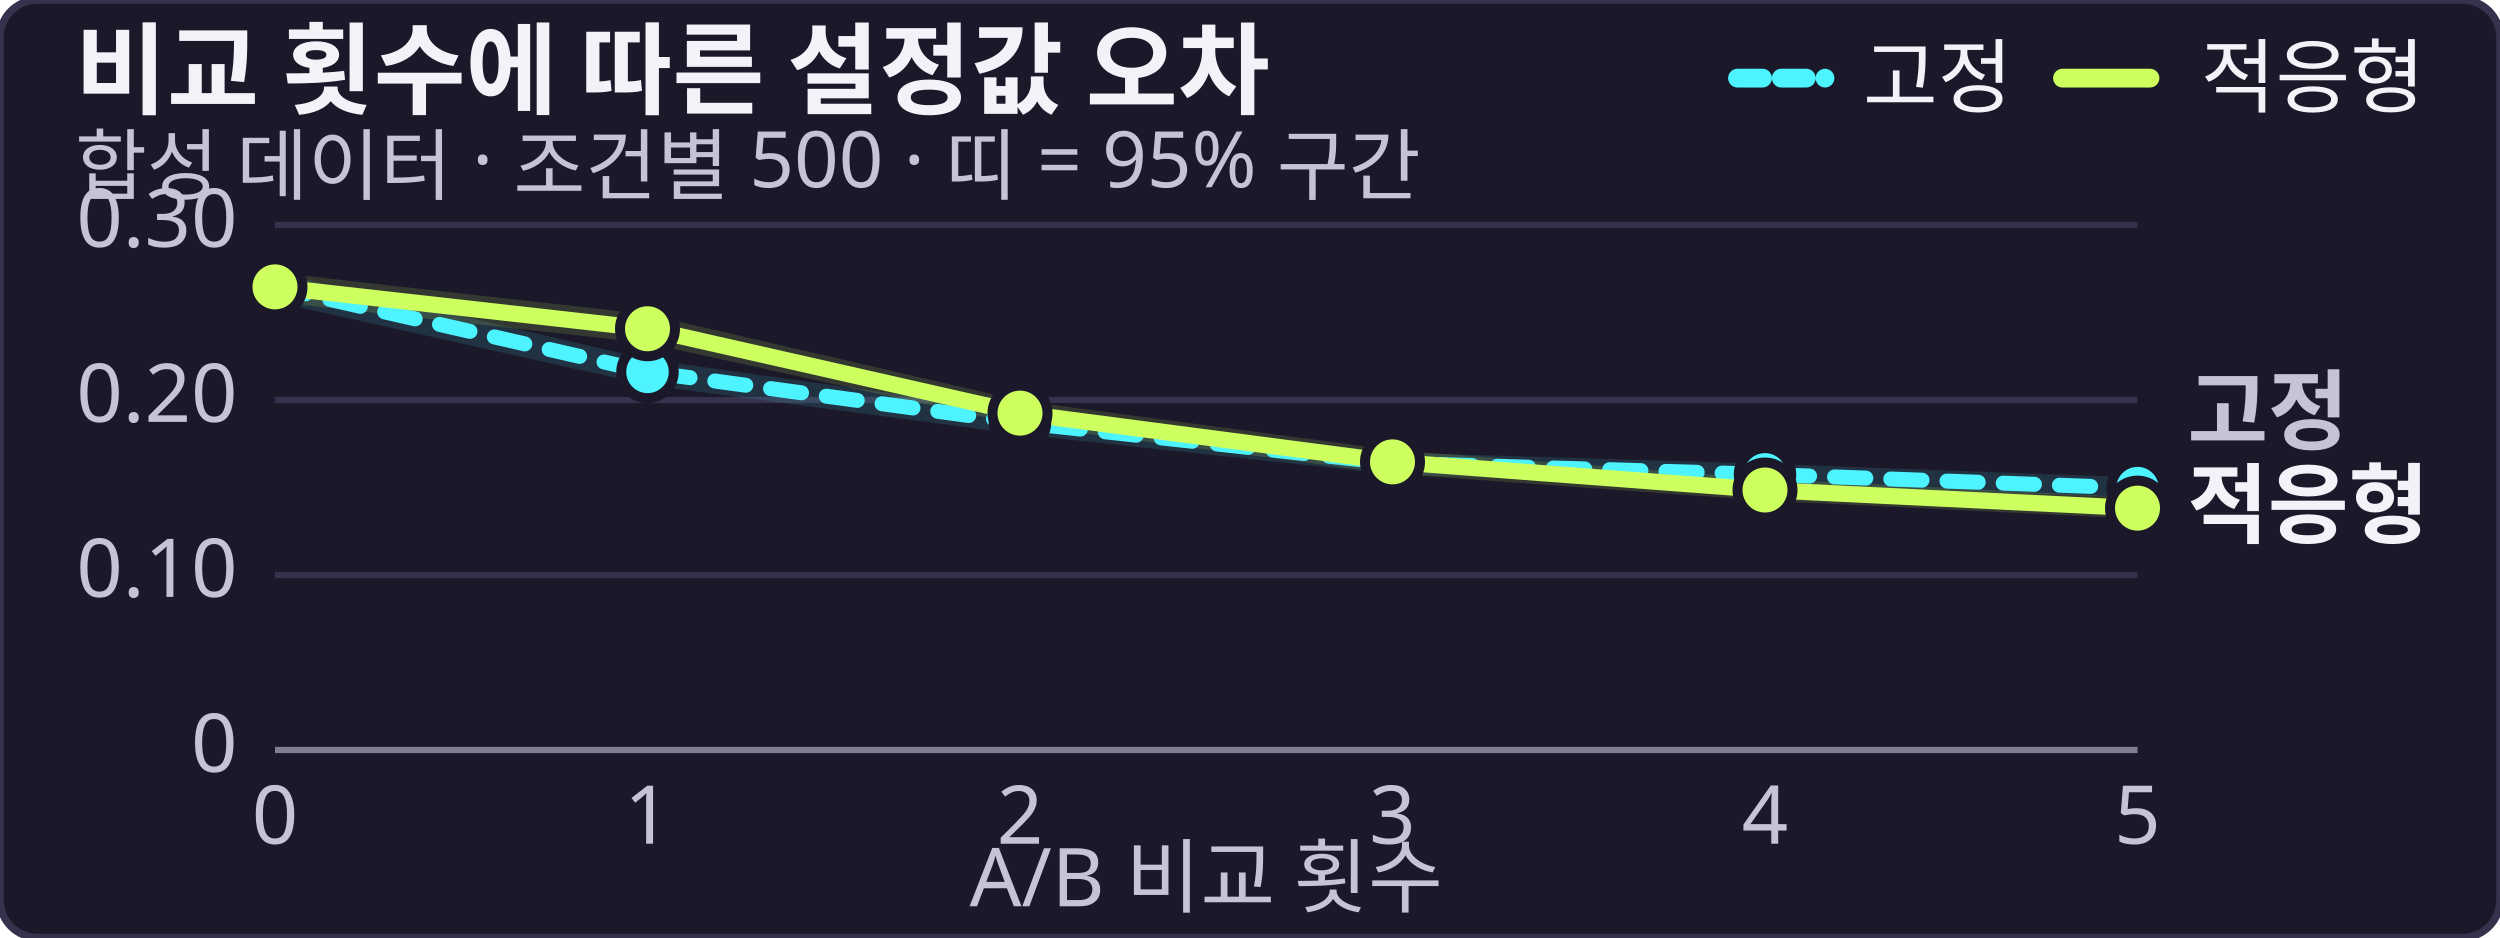
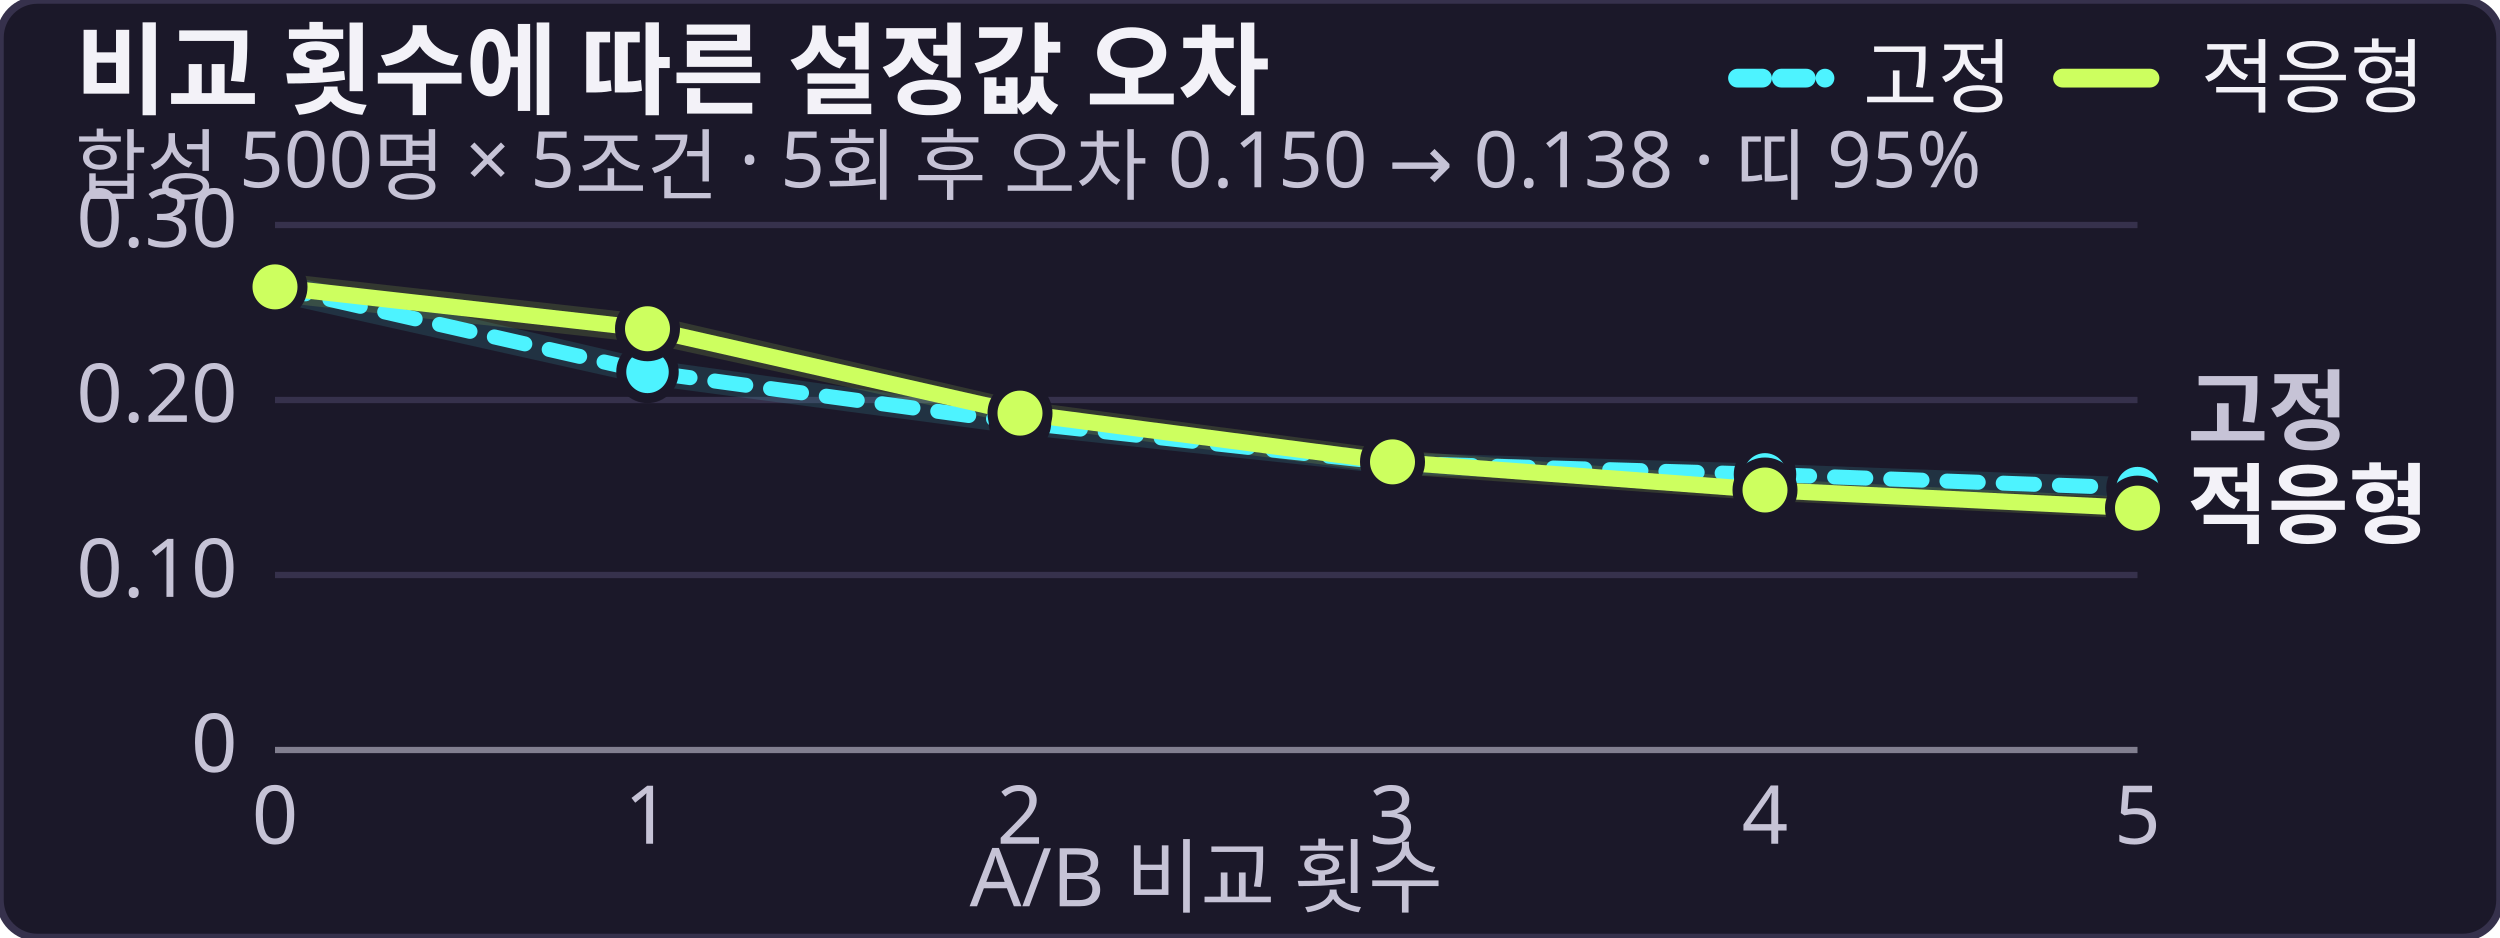
<svg xmlns="http://www.w3.org/2000/svg" class="afit-chart" viewBox="0 0 400 150" role="img" aria-label="A/B 비교 횟수에 따른 설정값 추정 오차, 적응형과 고정 비교 (합성 데이터)" font-family="Pretendard, 'Apple SD Gothic Neo', sans-serif">
  <rect x="0" y="0" width="400" height="150" rx="6" fill="#1b1829" stroke="#36314c" stroke-width="1.2" />
  <text x="12" y="17" font-size="16" font-weight="800" fill="#f3f2f8">비교 횟수에 따른 설정값 오차</text>
-   <text x="12" y="31" font-size="12.5" fill="#c6c3d6">합성 데이터 · 조건별 500 · 띠 = 95% 구간</text>
+   <text x="12" y="31" font-size="12.5" fill="#c6c3d6">합성 500명 × 5조건 · 5회 후 오차 0.150 → 0.138 · 띠 95%</text>
  <text x="388" y="17" text-anchor="end" font-size="13" fill="#f3f2f8">적응형</text>
  <line x1="330" y1="12.5" x2="344" y2="12.5" stroke="#cdff5f" stroke-width="3" stroke-linecap="round" />
  <text x="322" y="17" text-anchor="end" font-size="13" fill="#f3f2f8">고정</text>
  <line x1="278" y1="12.5" x2="292" y2="12.5" stroke="#4df3ff" stroke-width="3" stroke-dasharray="4 3" stroke-linecap="round" />
  <line x1="44" y1="92.0" x2="342" y2="92.0" stroke="#36314c" stroke-width="1" />
  <text x="38" y="95.5" text-anchor="end" font-size="13" fill="#c6c3d6">0.10</text>
  <line x1="44" y1="64.0" x2="342" y2="64.0" stroke="#36314c" stroke-width="1" />
  <text x="38" y="67.5" text-anchor="end" font-size="13" fill="#c6c3d6">0.20</text>
  <line x1="44" y1="36.0" x2="342" y2="36.0" stroke="#36314c" stroke-width="1" />
  <text x="38" y="39.5" text-anchor="end" font-size="13" fill="#c6c3d6">0.30</text>
  <text x="38" y="123.5" text-anchor="end" font-size="13" fill="#c6c3d6">0</text>
  <line x1="44" y1="120.0" x2="342" y2="120.0" stroke="#c6c3d6" stroke-width="1" opacity=".6" />
  <text x="44.0" y="135.0" text-anchor="middle" font-size="13" fill="#c6c3d6">0</text>
  <text x="103.6" y="135.0" text-anchor="middle" font-size="13" fill="#c6c3d6">1</text>
  <text x="163.2" y="135.0" text-anchor="middle" font-size="13" fill="#c6c3d6">2</text>
  <text x="222.8" y="135.0" text-anchor="middle" font-size="13" fill="#c6c3d6">3</text>
  <text x="282.4" y="135.0" text-anchor="middle" font-size="13" fill="#c6c3d6">4</text>
  <text x="342.0" y="135.0" text-anchor="middle" font-size="13" fill="#c6c3d6">5</text>
  <text x="193.0" y="145" text-anchor="middle" font-size="13" fill="#c6c3d6">A/B 비교 횟수</text>
  <path d="M44.0 43.6 L103.6 57.5 L163.2 65.8 L222.8 72.4 L282.4 74.2 L342.0 76.4 L342.0 79.6 L282.4 77.6 L222.8 75.9 L163.2 69.5 L103.6 61.6 L44.0 48.3 Z" fill="#4df3ff" opacity=".12" />
  <path d="M44.0 43.6 L103.6 50.3 L163.2 64.1 L222.8 72.0 L282.4 76.6 L342.0 79.6 L342.0 83.0 L282.4 80.1 L222.8 75.8 L163.2 68.0 L103.6 54.9 L44.0 48.3 Z" fill="#cdff5f" opacity=".14" />
  <path d="M44.0 45.9 L103.6 59.5 L163.2 67.6 L222.8 74.1 L282.4 75.9 L342.0 78.1" fill="none" stroke="#4df3ff" stroke-width="2.4" stroke-dasharray="5 4" stroke-linecap="round" stroke-linejoin="round" />
  <path d="M44.0 45.9 L103.6 52.6 L163.2 66.1 L222.8 73.9 L282.4 78.4 L342.0 81.3" fill="none" stroke="#cdff5f" stroke-width="2.6" stroke-linecap="round" stroke-linejoin="round" />
  <circle cx="44.0" cy="45.9" r="4.2" fill="#4df3ff" stroke="#1b1829" stroke-width="1.6" />
  <circle cx="103.6" cy="59.5" r="4.2" fill="#4df3ff" stroke="#1b1829" stroke-width="1.6" />
  <circle cx="163.2" cy="67.6" r="4.2" fill="#4df3ff" stroke="#1b1829" stroke-width="1.6" />
  <circle cx="222.8" cy="74.1" r="4.2" fill="#4df3ff" stroke="#1b1829" stroke-width="1.6" />
  <circle cx="282.4" cy="75.9" r="4.2" fill="#4df3ff" stroke="#1b1829" stroke-width="1.6" />
  <circle cx="342.0" cy="78.1" r="4.2" fill="#4df3ff" stroke="#1b1829" stroke-width="1.6" />
  <circle cx="44.0" cy="45.9" r="4.4" fill="#cdff5f" stroke="#1b1829" stroke-width="1.6" />
  <circle cx="103.6" cy="52.6" r="4.4" fill="#cdff5f" stroke="#1b1829" stroke-width="1.6" />
  <circle cx="163.2" cy="66.1" r="4.4" fill="#cdff5f" stroke="#1b1829" stroke-width="1.6" />
  <circle cx="222.8" cy="73.9" r="4.4" fill="#cdff5f" stroke="#1b1829" stroke-width="1.6" />
  <circle cx="282.4" cy="78.4" r="4.4" fill="#cdff5f" stroke="#1b1829" stroke-width="1.6" />
  <circle cx="342.0" cy="81.3" r="4.4" fill="#cdff5f" stroke="#1b1829" stroke-width="1.6" />
  <text x="350" y="85.8" font-size="14" font-weight="800" fill="#f3f2f8">적응형</text>
  <text x="350" y="70.8" font-size="14" font-weight="700" fill="#c6c3d6">고정</text>
</svg>
